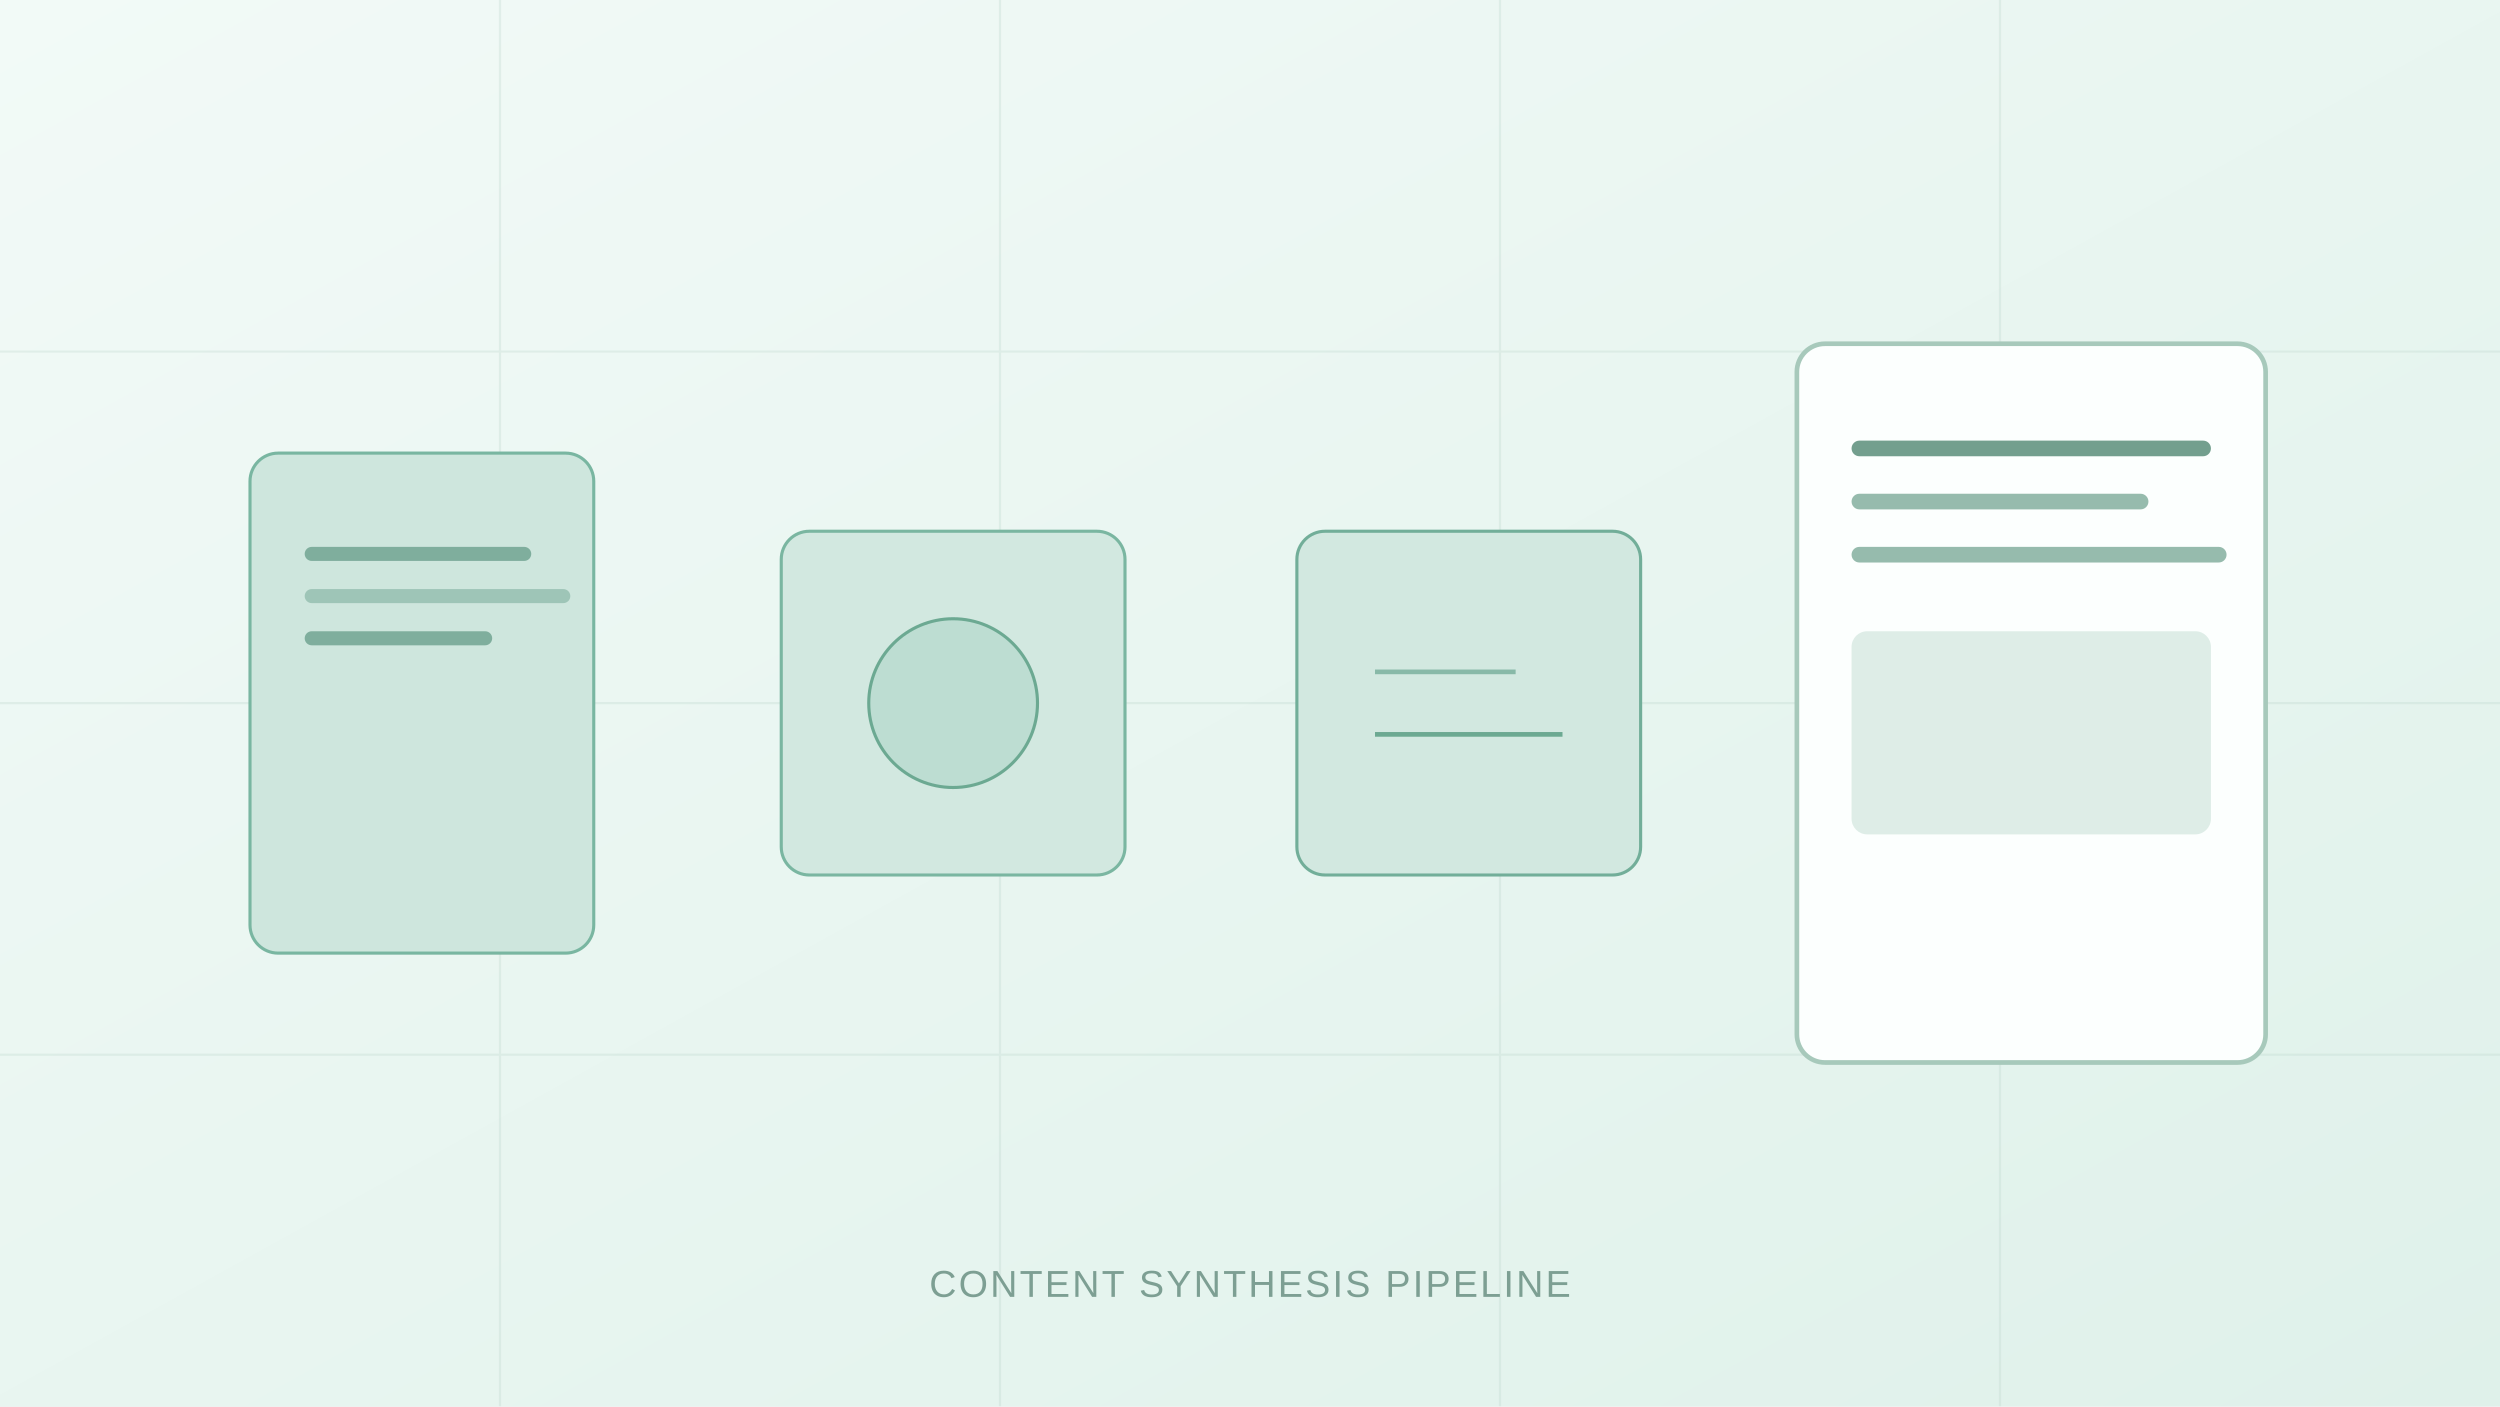
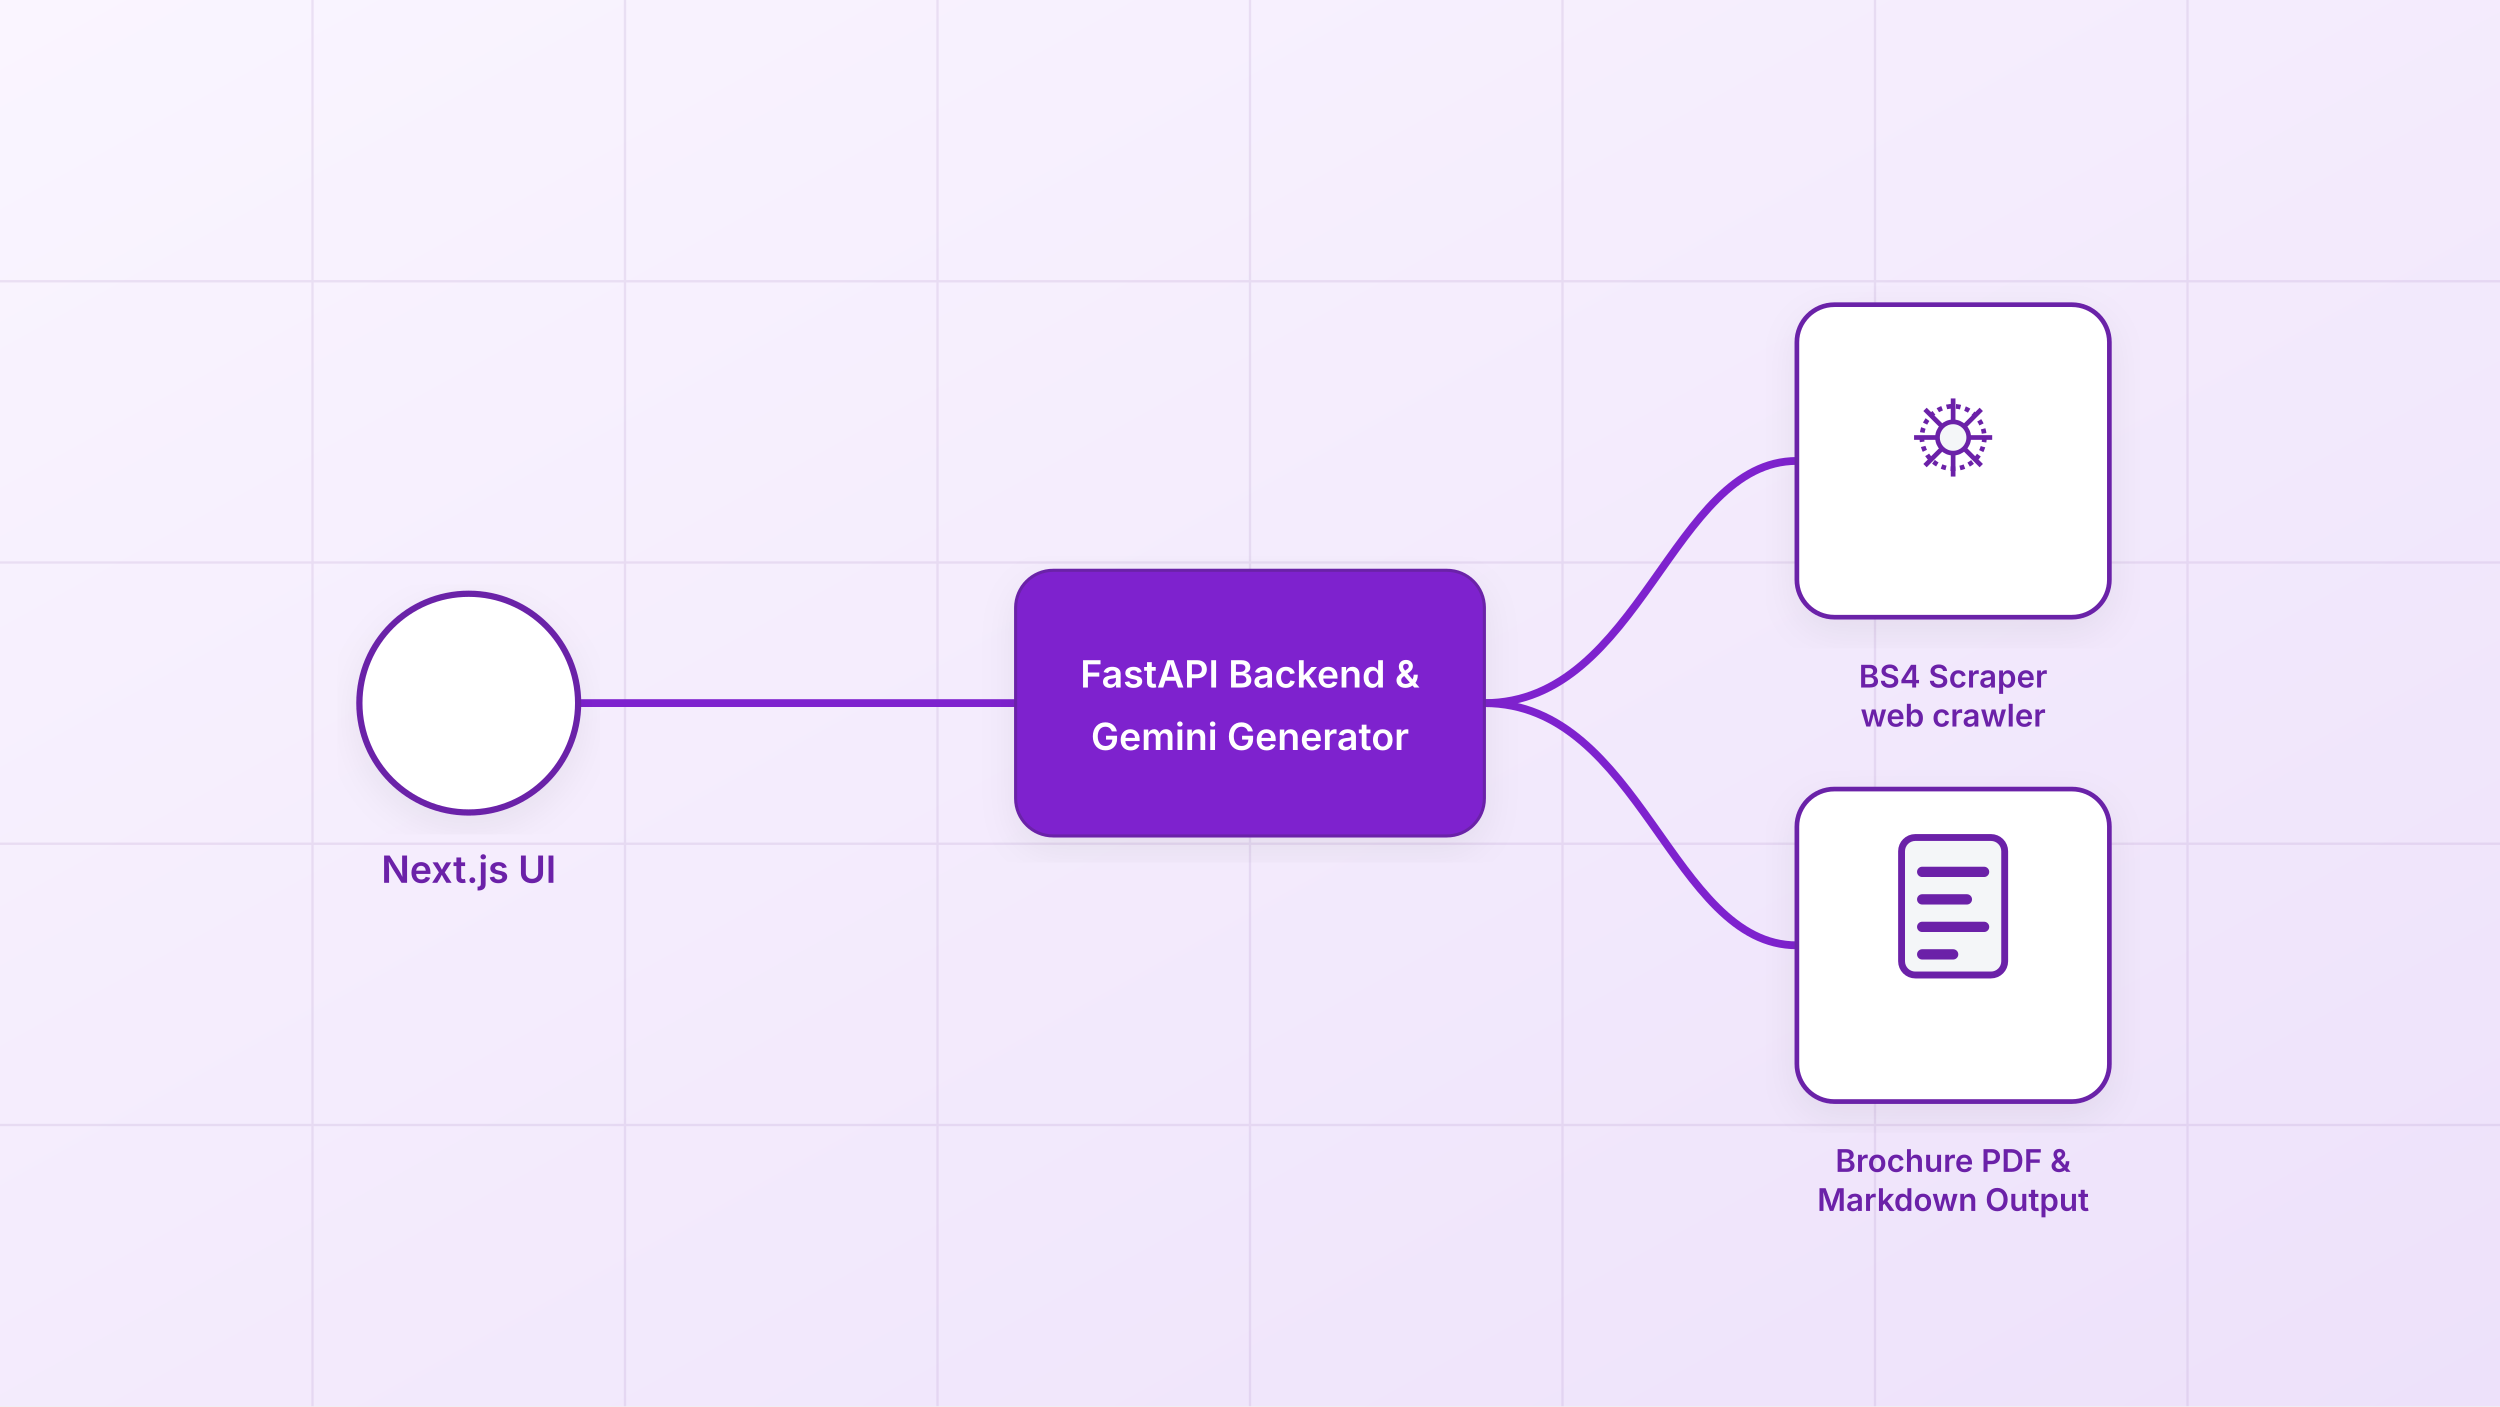
<svg xmlns="http://www.w3.org/2000/svg" width="1600" height="900" viewBox="0 0 1600 900">
  <defs>
    <linearGradient id="bg" x1="0" y1="0" x2="1" y2="1">
-       <stop offset="0%" stop-color="#f2faf7" />
-       <stop offset="100%" stop-color="#dff1ea" />
+       <stop offset="0%" stop-color="#faf5ff" />
+       <stop offset="100%" stop-color="#ede1fa" />
    </linearGradient>
-     <linearGradient id="line" x1="0" y1="0" x2="1" y2="0">
-       <stop offset="0%" stop-color="#5f9e89" />
-       <stop offset="100%" stop-color="#79b79f" />
-     </linearGradient>
+     <filter id="shadow" x="-10%" y="-10%" width="120%" height="120%">
+       <feDropShadow dx="0" dy="8" stdDeviation="12" flood-color="#300f3a" flood-opacity="0.06" />
+     </filter>
  </defs>
  <rect width="1600" height="900" fill="url(#bg)" />
-   <g opacity="0.32" stroke="#bdd7cc" stroke-width="1.4">
-     <path d="M0 225 H1600" />
-     <path d="M0 450 H1600" />
-     <path d="M0 675 H1600" />
-     <path d="M320 0 V900" />
-     <path d="M640 0 V900" />
-     <path d="M960 0 V900" />
-     <path d="M1280 0 V900" />
+   <g opacity="0.2" stroke="#b08fc7" stroke-width="1.5">
+     <path d="M0 180 H1600" />
+     <path d="M0 360 H1600" />
+     <path d="M0 540 H1600" />
+     <path d="M0 720 H1600" />
+     <path d="M200 0 V900" />
+     <path d="M400 0 V900" />
+     <path d="M600 0 V900" />
+     <path d="M800 0 V900" />
+     <path d="M1000 0 V900" />
+     <path d="M1200 0 V900" />
+     <path d="M1400 0 V900" />
  </g>
-   <rect x="160" y="290" width="220" height="320" rx="18" fill="#cee6dd" stroke="#79b6a1" stroke-width="2" />
-   <rect x="195" y="350" width="145" height="9" rx="4.5" fill="#7fae9d" />
-   <rect x="195" y="377" width="170" height="9" rx="4.5" fill="#9ec5b7" />
-   <rect x="195" y="404" width="120" height="9" rx="4.5" fill="#7fae9d" />
-   <rect x="500" y="340" width="220" height="220" rx="18" fill="#d2e8e0" stroke="#7ab6a1" stroke-width="2" />
-   <circle cx="610" cy="450" r="54" fill="#bdddd2" stroke="#6ca992" stroke-width="2" />
-   <rect x="830" y="340" width="220" height="220" rx="18" fill="#d2e8e0" stroke="#72ae99" stroke-width="2" />
-   <path d="M880 470 H1000" stroke="#6ca992" stroke-width="3" />
-   <path d="M880 430 H970" stroke="#88b9a8" stroke-width="3" />
-   <rect x="1150" y="220" width="300" height="460" rx="18" fill="#fcfffe" stroke="#a7c9bb" stroke-width="3" />
-   <rect x="1185" y="282" width="230" height="10" rx="5" fill="#739f8e" />
-   <rect x="1185" y="316" width="190" height="10" rx="5" fill="#96bbad" />
-   <rect x="1185" y="350" width="240" height="10" rx="5" fill="#96bbad" />
-   <rect x="1185" y="404" width="230" height="130" rx="10" fill="#deede7" />
-   <path d="M380 450 H500" stroke="url(#line)" stroke-width="5" stroke-linecap="round" />
-   <path d="M720 450 H830" stroke="url(#line)" stroke-width="5" stroke-linecap="round" />
-   <path d="M1050 450 H1150" stroke="url(#line)" stroke-width="5" stroke-linecap="round" />
-   <text x="800" y="830" fill="#7d9f93" text-anchor="middle" font-family="Segoe UI, Arial" font-size="24" letter-spacing="1.5">CONTENT SYNTHESIS PIPELINE</text>
+   <path d="M 370 450 L 650 450" fill="none" stroke="#7e22ce" stroke-width="5" stroke-linecap="round" />
+   <path d="M 950 450 C 1050 450, 1070 295, 1150 295" fill="none" stroke="#7e22ce" stroke-width="5" stroke-linecap="round" />
+   <path d="M 950 450 C 1050 450, 1070 605, 1150 605" fill="none" stroke="#7e22ce" stroke-width="5" stroke-linecap="round" />
+   <g>
+     <circle cx="300" cy="450" r="70" fill="#ffffff" stroke="#6b21a8" stroke-width="4" filter="url(#shadow)" />
+     <text x="300" y="565" fill="#6b21a8" font-family="system-ui, -apple-system, sans-serif" font-size="24" font-weight="600" text-anchor="middle">Next.js UI</text>
+   </g>
+   <g>
+     <rect x="650" y="365" width="300" height="170" rx="24" fill="#7e22ce" stroke="#6b21a8" stroke-width="2" filter="url(#shadow)" />
+     <text x="800" y="440" fill="#ffffff" font-family="system-ui, -apple-system, sans-serif" font-size="24" font-weight="600" text-anchor="middle">FastAPI Backend &amp;</text>
+     <text x="800" y="480" fill="#ffffff" font-family="system-ui, -apple-system, sans-serif" font-size="24" font-weight="600" text-anchor="middle">Gemini Generator</text>
+   </g>
+   <g>
+     <rect x="1150" y="195" width="200" height="200" rx="24" fill="#ffffff" stroke="#6b21a8" stroke-width="3" filter="url(#shadow)" />
+     <g stroke="#6b21a8" stroke-width="3" fill="none" transform="translate(1250, 280)">
+       <path d="M -25 0 L 25 0" />
+       <path d="M 0 -25 L 0 25" />
+       <path d="M -18 -18 L 18 18" />
+       <path d="M -18 18 L 18 -18" />
+       <circle cx="0" cy="0" r="10" fill="#f4f6f8" stroke="#6b21a8" stroke-width="3" />
+       <circle cx="0" cy="0" r="20" stroke="#6b21a8" stroke-dasharray="3,3" />
+     </g>
+     <text x="1250" y="440" fill="#6b21a8" font-family="system-ui, -apple-system, sans-serif" font-size="20" font-weight="600" text-anchor="middle">BS4 Scraper</text>
+     <text x="1250" y="465" fill="#6b21a8" font-family="system-ui, -apple-system, sans-serif" font-size="20" font-weight="600" text-anchor="middle">web crawler</text>
+   </g>
+   <g>
+     <rect x="1150" y="505" width="200" height="200" rx="24" fill="#ffffff" stroke="#6b21a8" stroke-width="3" filter="url(#shadow)" />
+     <g stroke="#6b21a8" stroke-width="3" fill="none" stroke-linecap="round" transform="translate(1250, 580) scale(2.2)">
+       <rect x="-15" y="-20" width="30" height="40" rx="4" fill="#f4f6f8" stroke="#6b21a8" stroke-width="2" />
+       <line x1="-9" y1="-10" x2="9" y2="-10" />
+       <line x1="-9" y1="-2" x2="4" y2="-2" />
+       <line x1="-9" y1="6" x2="9" y2="6" />
+       <line x1="-9" y1="14" x2="0" y2="14" />
+     </g>
+     <text x="1250" y="750" fill="#6b21a8" font-family="system-ui, -apple-system, sans-serif" font-size="20" font-weight="600" text-anchor="middle">Brochure PDF &amp;</text>
+     <text x="1250" y="775" fill="#6b21a8" font-family="system-ui, -apple-system, sans-serif" font-size="20" font-weight="600" text-anchor="middle">Markdown Output</text>
+   </g>
</svg>
